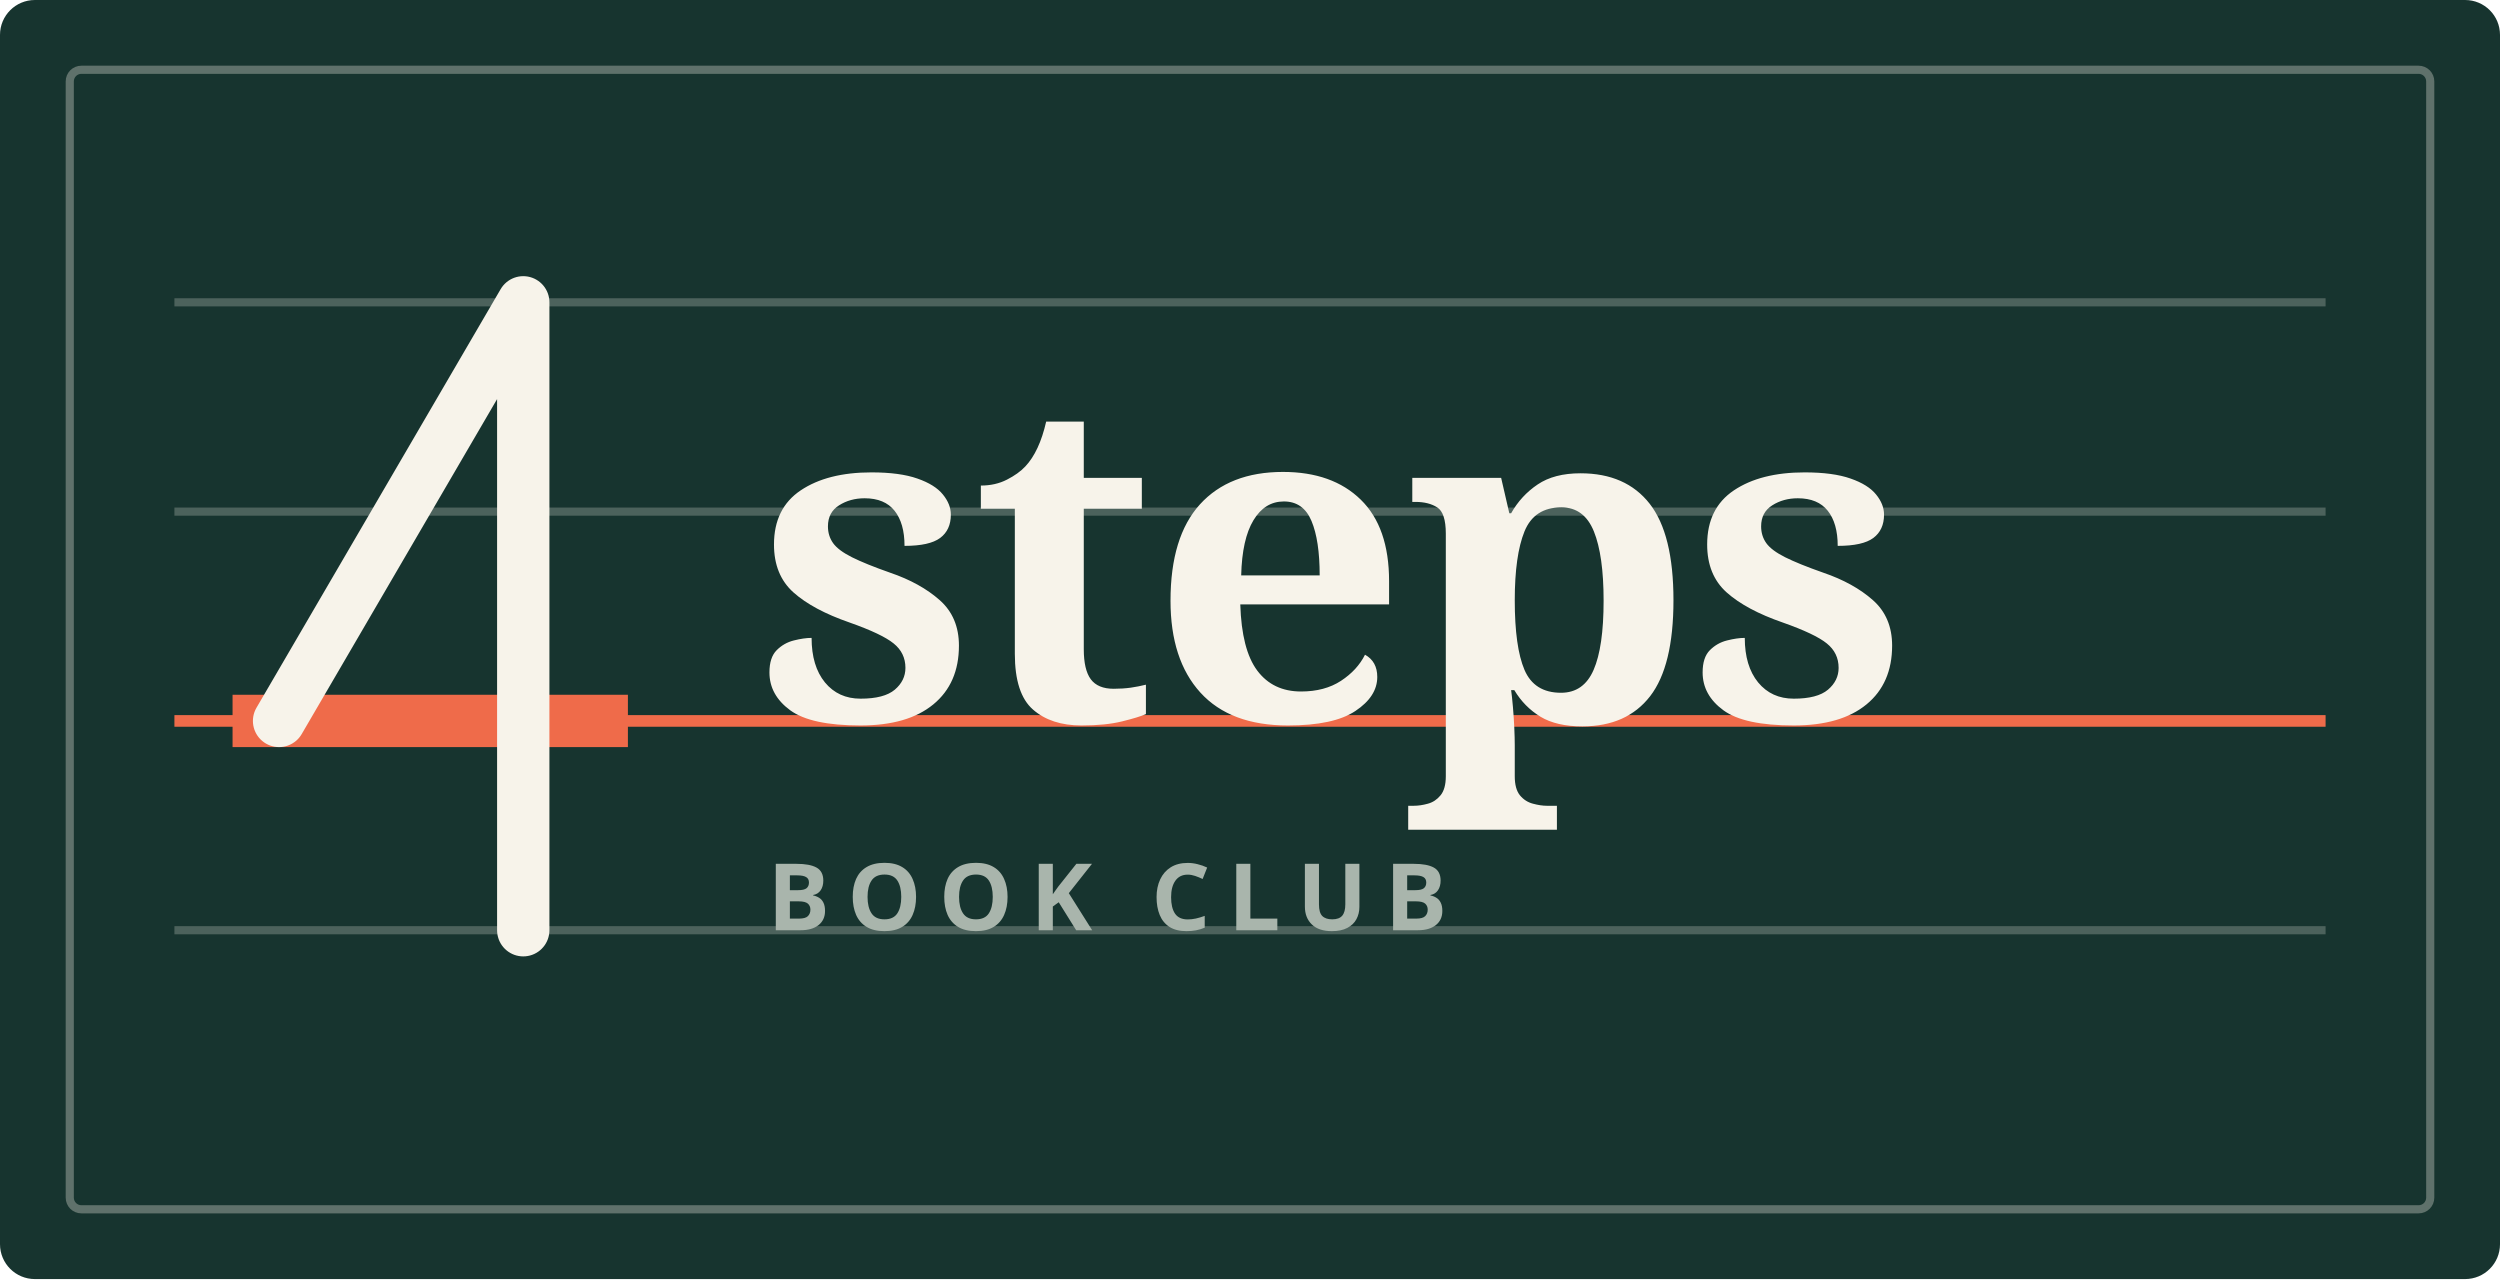
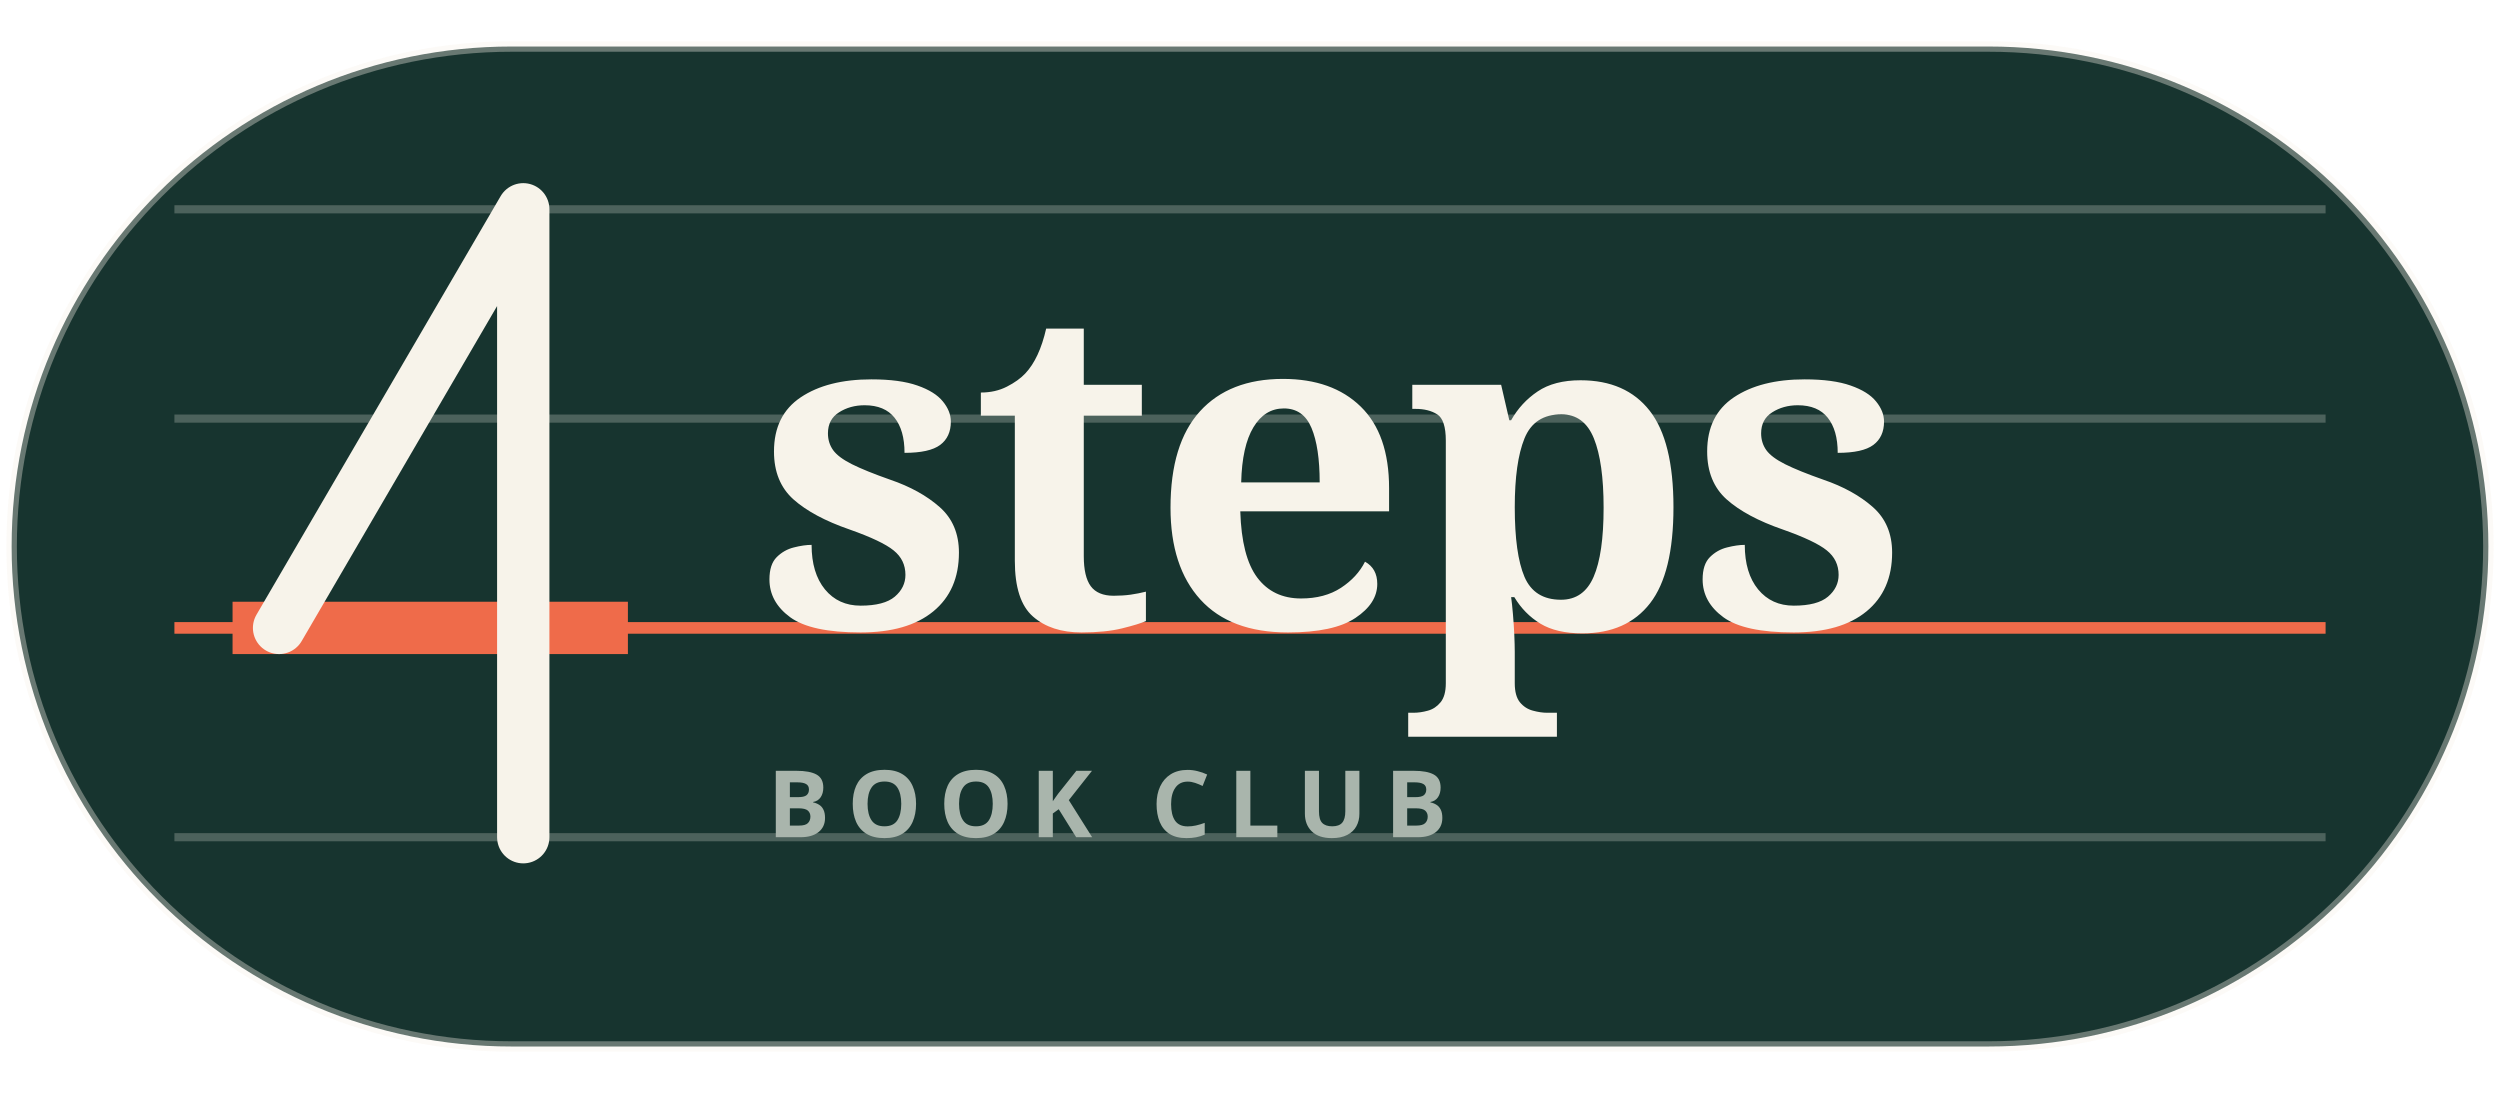
- <svg xmlns="http://www.w3.org/2000/svg" viewBox="0 0 430 220" role="img" aria-labelledby="l-title l-desc">
+ <svg xmlns="http://www.w3.org/2000/svg" viewBox="0 16 430 188" role="img" aria-labelledby="l-title l-desc">
  <g aria-hidden="true">
-     <rect x="0" y="0" width="430" height="220" rx="6" fill="#17342F" />
-     <rect x="12" y="12" width="406" height="196" rx="2" fill="none" stroke="#F7F3EA" stroke-opacity="0.32" stroke-width="1.4" />
+     <rect x="2" y="24" width="426" height="172" rx="86" fill="#17342F" stroke="#F7F3EA" stroke-opacity="0.36" stroke-width="1.8" />
    <g stroke="#F7F3EA" stroke-opacity="0.24" stroke-width="1.4">
      <line x1="30" y1="52" x2="400" y2="52" />
      <line x1="30" y1="88" x2="400" y2="88" />
      <line x1="30" y1="160" x2="400" y2="160" />
    </g>
    <line x1="30" y1="124" x2="400" y2="124" stroke="#EF6B4A" stroke-width="2" />
    <line x1="40" y1="124" x2="108" y2="124" stroke="#EF6B4A" stroke-width="9" />
    <path d="M48 124 L90 52 V160" fill="none" stroke="#F7F3EA" stroke-width="9" stroke-linejoin="round" stroke-linecap="round" />
    <text x="130" y="124" font-family="Gowun Batang, serif" font-weight="700" font-size="78" letter-spacing="-1" fill="#F7F3EA">steps</text>
    <text x="132" y="160" font-family="IBM Plex Sans KR, sans-serif" font-weight="600" font-size="16" letter-spacing="3" fill="#a9b5ac">BOOK CLUB</text>
  </g>
</svg>
